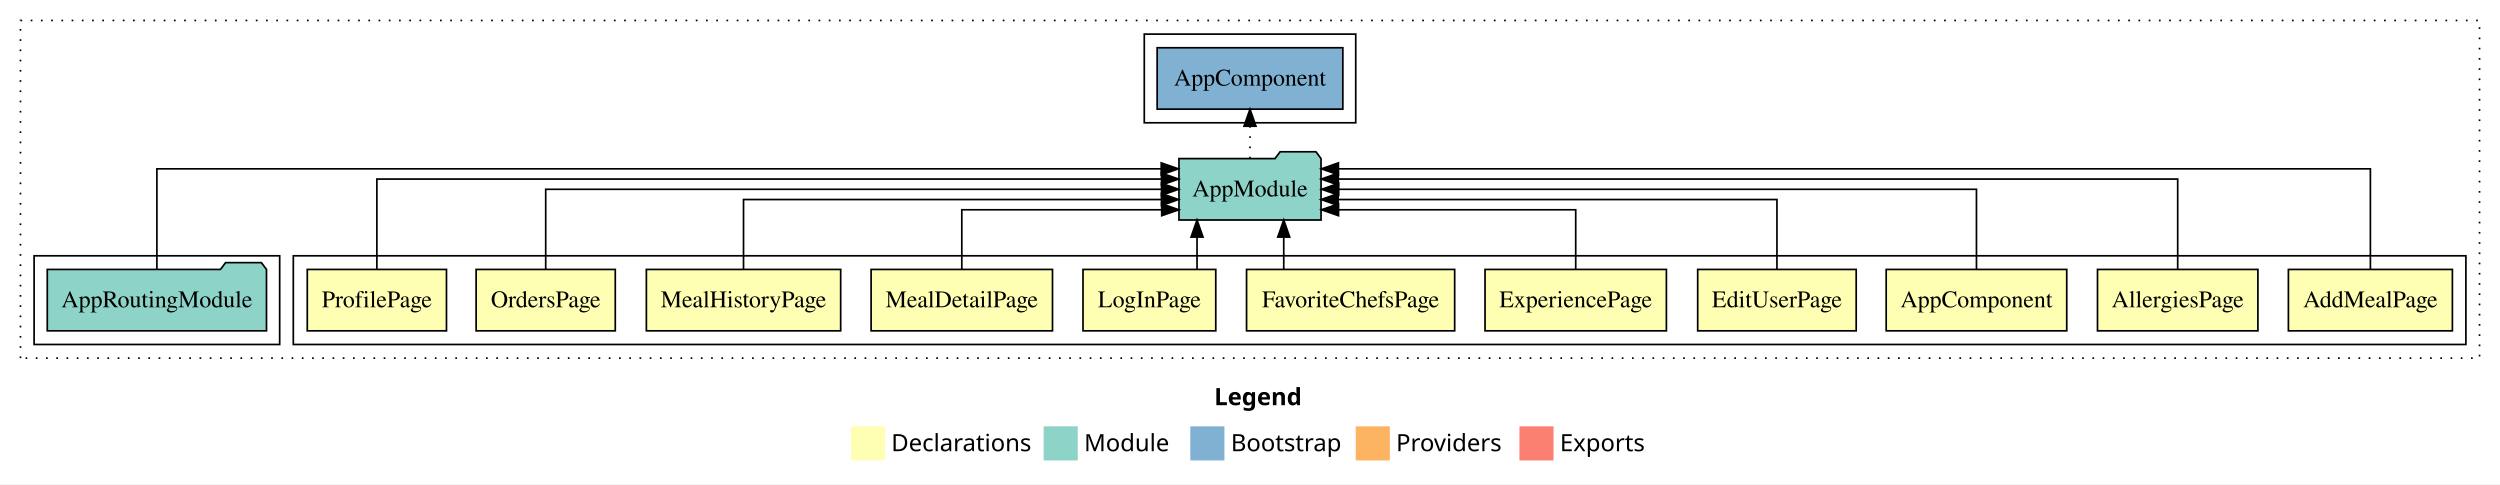
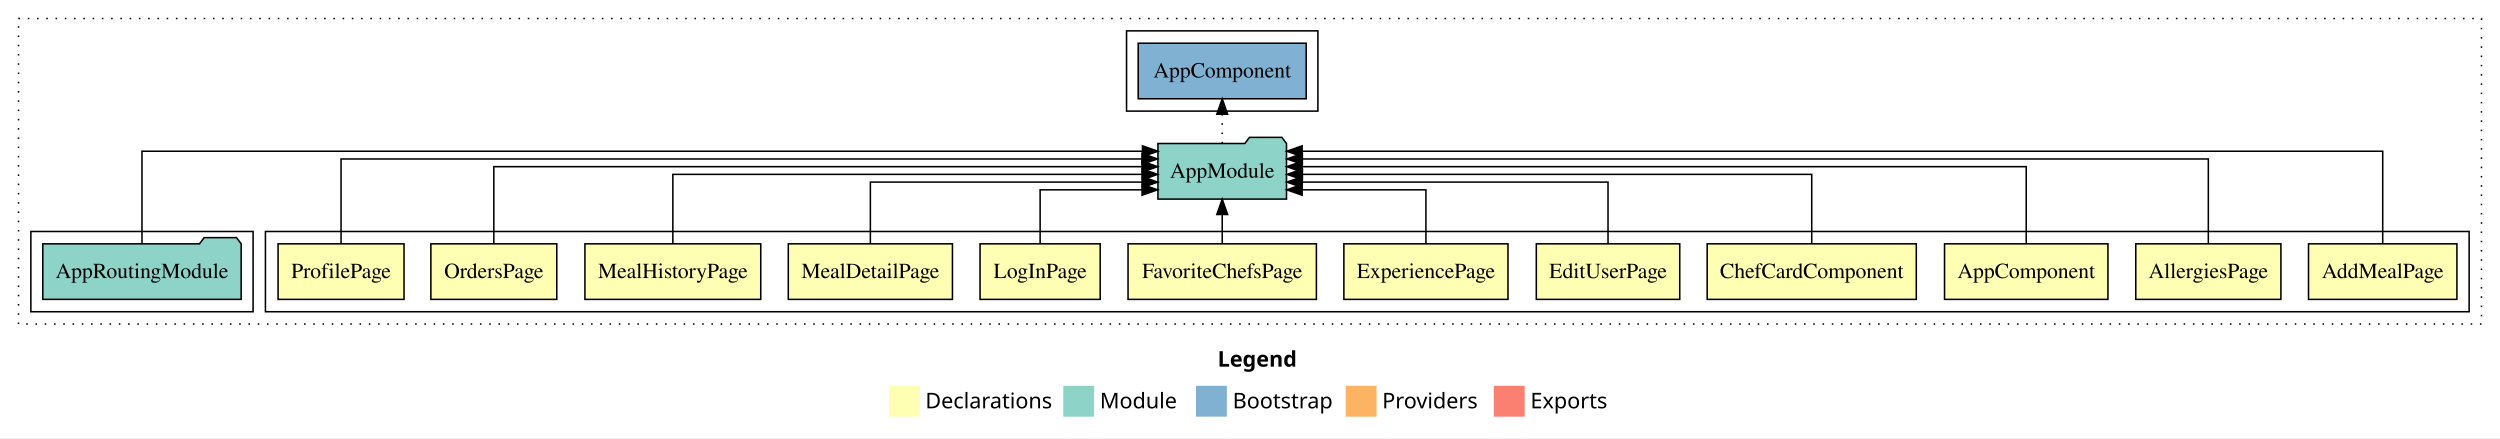
- <svg xmlns="http://www.w3.org/2000/svg" width="1466pt" height="284pt" viewBox="0.00 0.00 1466.00 284.00">
+ <svg xmlns="http://www.w3.org/2000/svg" width="1620pt" height="284pt" viewBox="0.00 0.00 1620.00 284.00">
  <g id="graph0" class="graph" transform="scale(1 1) rotate(0) translate(4 280)">
-     <polygon fill="#ffffff" stroke="transparent" points="-4,4 -4,-280 1462,-280 1462,4 -4,4" />
-     <text text-anchor="start" x="708.009" y="-42.4" font-family="sans-serif" font-weight="bold" font-size="14.00" fill="#000000">Legend</text>
-     <polygon fill="#ffffb3" stroke="transparent" points="495,-10 495,-30 515,-30 515,-10 495,-10" />
-     <text text-anchor="start" x="518.629" y="-15.4" font-family="sans-serif" font-size="14.00" fill="#000000">  Declarations</text>
-     <polygon fill="#8dd3c7" stroke="transparent" points="608,-10 608,-30 628,-30 628,-10 608,-10" />
-     <text text-anchor="start" x="631.725" y="-15.4" font-family="sans-serif" font-size="14.00" fill="#000000">  Module</text>
-     <polygon fill="#80b1d3" stroke="transparent" points="694,-10 694,-30 714,-30 714,-10 694,-10" />
-     <text text-anchor="start" x="717.781" y="-15.4" font-family="sans-serif" font-size="14.00" fill="#000000">  Bootstrap</text>
-     <polygon fill="#fdb462" stroke="transparent" points="791,-10 791,-30 811,-30 811,-10 791,-10" />
-     <text text-anchor="start" x="814.673" y="-15.4" font-family="sans-serif" font-size="14.00" fill="#000000">  Providers</text>
-     <polygon fill="#fb8072" stroke="transparent" points="887,-10 887,-30 907,-30 907,-10 887,-10" />
-     <text text-anchor="start" x="910.726" y="-15.4" font-family="sans-serif" font-size="14.00" fill="#000000">  Exports</text>
+     <polygon fill="#ffffff" stroke="transparent" points="-4,4 -4,-280 1616,-280 1616,4 -4,4" />
+     <text text-anchor="start" x="785.009" y="-42.4" font-family="sans-serif" font-weight="bold" font-size="14.00" fill="#000000">Legend</text>
+     <polygon fill="#ffffb3" stroke="transparent" points="572,-10 572,-30 592,-30 592,-10 572,-10" />
+     <text text-anchor="start" x="595.629" y="-15.4" font-family="sans-serif" font-size="14.00" fill="#000000">  Declarations</text>
+     <polygon fill="#8dd3c7" stroke="transparent" points="685,-10 685,-30 705,-30 705,-10 685,-10" />
+     <text text-anchor="start" x="708.725" y="-15.4" font-family="sans-serif" font-size="14.00" fill="#000000">  Module</text>
+     <polygon fill="#80b1d3" stroke="transparent" points="771,-10 771,-30 791,-30 791,-10 771,-10" />
+     <text text-anchor="start" x="794.781" y="-15.4" font-family="sans-serif" font-size="14.00" fill="#000000">  Bootstrap</text>
+     <polygon fill="#fdb462" stroke="transparent" points="868,-10 868,-30 888,-30 888,-10 868,-10" />
+     <text text-anchor="start" x="891.673" y="-15.4" font-family="sans-serif" font-size="14.00" fill="#000000">  Providers</text>
+     <polygon fill="#fb8072" stroke="transparent" points="964,-10 964,-30 984,-30 984,-10 964,-10" />
+     <text text-anchor="start" x="987.726" y="-15.4" font-family="sans-serif" font-size="14.00" fill="#000000">  Exports</text>
    <g id="clust1" class="cluster">
-       <polygon fill="none" stroke="#000000" stroke-dasharray="1,5" points="8,-70 8,-268 1450,-268 1450,-70 8,-70" />
+       <polygon fill="none" stroke="#000000" stroke-dasharray="1,5" points="8,-70 8,-268 1604,-268 1604,-70 8,-70" />
    </g>
    <g id="clust2" class="cluster">
-       <polygon fill="none" stroke="#000000" points="168,-78 168,-130 1442,-130 1442,-78 168,-78" />
+       <polygon fill="none" stroke="#000000" points="168,-78 168,-130 1596,-130 1596,-78 168,-78" />
    </g>
-     <g id="clust14" class="cluster">
+     <g id="clust15" class="cluster">
      <polygon fill="none" stroke="#000000" points="16,-78 16,-130 160,-130 160,-78 16,-78" />
    </g>
-     <g id="clust16" class="cluster">
-       <polygon fill="none" stroke="#000000" points="667,-208 667,-260 791,-260 791,-208 667,-208" />
+     <g id="clust17" class="cluster">
+       <polygon fill="none" stroke="#000000" points="726,-208 726,-260 850,-260 850,-208 726,-208" />
    </g>
    <g id="node1" class="node">
-       <polygon fill="#ffffb3" stroke="#000000" points="1434.083,-122 1337.917,-122 1337.917,-86 1434.083,-86 1434.083,-122" />
-       <text text-anchor="middle" x="1386" y="-99.8" font-family="Times,serif" font-size="14.00" fill="#000000">AddMealPage</text>
+       <polygon fill="#ffffb3" stroke="#000000" points="1588.083,-122 1491.917,-122 1491.917,-86 1588.083,-86 1588.083,-122" />
+       <text text-anchor="middle" x="1540" y="-99.8" font-family="Times,serif" font-size="14.00" fill="#000000">AddMealPage</text>
    </g>
-     <g id="node12" class="node">
-       <polygon fill="#8dd3c7" stroke="#000000" points="770.657,-187 767.657,-191 746.657,-191 743.657,-187 687.343,-187 687.343,-151 770.657,-151 770.657,-187" />
-       <text text-anchor="middle" x="729" y="-164.8" font-family="Times,serif" font-size="14.00" fill="#000000">AppModule</text>
+     <g id="node13" class="node">
+       <polygon fill="#8dd3c7" stroke="#000000" points="829.657,-187 826.657,-191 805.657,-191 802.657,-187 746.343,-187 746.343,-151 829.657,-151 829.657,-187" />
+       <text text-anchor="middle" x="788" y="-164.8" font-family="Times,serif" font-size="14.00" fill="#000000">AppModule</text>
    </g>
    <g id="edge1" class="edge">
-       <path fill="none" stroke="#000000" d="M1386,-122.248C1386,-145.018 1386,-181 1386,-181 1386,-181 780.847,-181 780.847,-181" />
-       <polygon fill="#000000" stroke="#000000" points="780.847,-177.5 770.847,-181 780.847,-184.5 780.847,-177.5" />
+       <path fill="none" stroke="#000000" d="M1540,-122.091C1540,-145.133 1540,-182 1540,-182 1540,-182 839.772,-182 839.772,-182" />
+       <polygon fill="#000000" stroke="#000000" points="839.772,-178.5 829.772,-182 839.772,-185.5 839.772,-178.5" />
    </g>
    <g id="node2" class="node">
-       <polygon fill="#ffffb3" stroke="#000000" points="1320.026,-122 1225.974,-122 1225.974,-86 1320.026,-86 1320.026,-122" />
-       <text text-anchor="middle" x="1273" y="-99.8" font-family="Times,serif" font-size="14.00" fill="#000000">AllergiesPage</text>
+       <polygon fill="#ffffb3" stroke="#000000" points="1474.026,-122 1379.974,-122 1379.974,-86 1474.026,-86 1474.026,-122" />
+       <text text-anchor="middle" x="1427" y="-99.8" font-family="Times,serif" font-size="14.00" fill="#000000">AllergiesPage</text>
    </g>
    <g id="edge2" class="edge">
-       <path fill="none" stroke="#000000" d="M1273,-122.284C1273,-143.321 1273,-175 1273,-175 1273,-175 780.784,-175 780.784,-175" />
-       <polygon fill="#000000" stroke="#000000" points="780.784,-171.5 770.784,-175 780.783,-178.5 780.784,-171.5" />
+       <path fill="none" stroke="#000000" d="M1427,-122.045C1427,-143.662 1427,-177 1427,-177 1427,-177 839.927,-177 839.927,-177" />
+       <polygon fill="#000000" stroke="#000000" points="839.927,-173.5 829.927,-177 839.927,-180.5 839.927,-173.5" />
    </g>
    <g id="node3" class="node">
-       <polygon fill="#ffffb3" stroke="#000000" points="1207.94,-122 1102.06,-122 1102.06,-86 1207.94,-86 1207.94,-122" />
-       <text text-anchor="middle" x="1155" y="-99.8" font-family="Times,serif" font-size="14.00" fill="#000000">AppComponent</text>
+       <polygon fill="#ffffb3" stroke="#000000" points="1361.94,-122 1256.06,-122 1256.06,-86 1361.94,-86 1361.94,-122" />
+       <text text-anchor="middle" x="1309" y="-99.8" font-family="Times,serif" font-size="14.00" fill="#000000">AppComponent</text>
    </g>
    <g id="edge3" class="edge">
-       <path fill="none" stroke="#000000" d="M1155,-122.106C1155,-141.339 1155,-169 1155,-169 1155,-169 781.012,-169 781.012,-169" />
-       <polygon fill="#000000" stroke="#000000" points="781.012,-165.5 771.012,-169 781.012,-172.5 781.012,-165.5" />
+       <path fill="none" stroke="#000000" d="M1309,-122.223C1309,-142.365 1309,-172 1309,-172 1309,-172 839.755,-172 839.755,-172" />
+       <polygon fill="#000000" stroke="#000000" points="839.755,-168.5 829.755,-172 839.755,-175.5 839.755,-168.5" />
    </g>
    <g id="node4" class="node">
+       <polygon fill="#ffffb3" stroke="#000000" points="1237.756,-122 1102.244,-122 1102.244,-86 1237.756,-86 1237.756,-122" />
+       <text text-anchor="middle" x="1170" y="-99.8" font-family="Times,serif" font-size="14.00" fill="#000000">ChefCardComponent</text>
+     </g>
+     <g id="edge4" class="edge">
+       <path fill="none" stroke="#000000" d="M1170,-122.222C1170,-140.828 1170,-167 1170,-167 1170,-167 839.973,-167 839.973,-167" />
+       <polygon fill="#000000" stroke="#000000" points="839.973,-163.5 829.973,-167 839.973,-170.5 839.973,-163.5" />
+     </g>
+     <g id="node5" class="node">
      <polygon fill="#ffffb3" stroke="#000000" points="1084.472,-122 991.528,-122 991.528,-86 1084.472,-86 1084.472,-122" />
      <text text-anchor="middle" x="1038" y="-99.8" font-family="Times,serif" font-size="14.00" fill="#000000">EditUserPage</text>
    </g>
-     <g id="edge4" class="edge">
-       <path fill="none" stroke="#000000" d="M1038,-122.022C1038,-139.373 1038,-163 1038,-163 1038,-163 780.673,-163 780.673,-163" />
-       <polygon fill="#000000" stroke="#000000" points="780.673,-159.5 770.673,-163 780.673,-166.5 780.673,-159.5" />
+     <g id="edge5" class="edge">
+       <path fill="none" stroke="#000000" d="M1038,-122.034C1038,-139.06 1038,-162 1038,-162 1038,-162 839.844,-162 839.844,-162" />
+       <polygon fill="#000000" stroke="#000000" points="839.844,-158.5 829.844,-162 839.844,-165.5 839.844,-158.5" />
    </g>
-     <g id="node5" class="node">
+     <g id="node6" class="node">
      <polygon fill="#ffffb3" stroke="#000000" points="973.174,-122 866.826,-122 866.826,-86 973.174,-86 973.174,-122" />
      <text text-anchor="middle" x="920" y="-99.8" font-family="Times,serif" font-size="14.00" fill="#000000">ExperiencePage</text>
    </g>
-     <g id="edge5" class="edge">
-       <path fill="none" stroke="#000000" d="M920,-122.24C920,-137.571 920,-157 920,-157 920,-157 780.916,-157 780.916,-157" />
-       <polygon fill="#000000" stroke="#000000" points="780.916,-153.5 770.916,-157 780.916,-160.5 780.916,-153.5" />
+     <g id="edge6" class="edge">
+       <path fill="none" stroke="#000000" d="M920,-122.24C920,-137.571 920,-157 920,-157 920,-157 839.766,-157 839.766,-157" />
+       <polygon fill="#000000" stroke="#000000" points="839.766,-153.5 829.766,-157 839.766,-160.5 839.766,-153.5" />
    </g>
-     <g id="node6" class="node">
+     <g id="node7" class="node">
      <polygon fill="#ffffb3" stroke="#000000" points="849.023,-122 726.977,-122 726.977,-86 849.023,-86 849.023,-122" />
      <text text-anchor="middle" x="788" y="-99.8" font-family="Times,serif" font-size="14.00" fill="#000000">FavoriteChefsPage</text>
    </g>
-     <g id="edge6" class="edge">
-       <path fill="none" stroke="#000000" d="M748.784,-122.106C748.784,-122.106 748.784,-140.991 748.784,-140.991" />
-       <polygon fill="#000000" stroke="#000000" points="745.284,-140.991 748.784,-150.991 752.284,-140.991 745.284,-140.991" />
+     <g id="edge7" class="edge">
+       <path fill="none" stroke="#000000" d="M788,-122.106C788,-122.106 788,-140.991 788,-140.991" />
+       <polygon fill="#000000" stroke="#000000" points="784.5,-140.991 788,-150.991 791.5,-140.991 784.5,-140.991" />
    </g>
-     <g id="node7" class="node">
+     <g id="node8" class="node">
      <polygon fill="#ffffb3" stroke="#000000" points="708.926,-122 631.074,-122 631.074,-86 708.926,-86 708.926,-122" />
      <text text-anchor="middle" x="670" y="-99.8" font-family="Times,serif" font-size="14.00" fill="#000000">LogInPage</text>
    </g>
-     <g id="edge7" class="edge">
-       <path fill="none" stroke="#000000" d="M697.942,-122.106C697.942,-122.106 697.942,-140.991 697.942,-140.991" />
-       <polygon fill="#000000" stroke="#000000" points="694.442,-140.991 697.942,-150.991 701.442,-140.991 694.442,-140.991" />
+     <g id="edge8" class="edge">
+       <path fill="none" stroke="#000000" d="M670,-122.24C670,-137.571 670,-157 670,-157 670,-157 736.065,-157 736.065,-157" />
+       <polygon fill="#000000" stroke="#000000" points="736.065,-160.5 746.065,-157 736.065,-153.5 736.065,-160.5" />
    </g>
-     <g id="node8" class="node">
+     <g id="node9" class="node">
      <polygon fill="#ffffb3" stroke="#000000" points="613.184,-122 506.816,-122 506.816,-86 613.184,-86 613.184,-122" />
      <text text-anchor="middle" x="560" y="-99.8" font-family="Times,serif" font-size="14.00" fill="#000000">MealDetailPage</text>
    </g>
-     <g id="edge8" class="edge">
-       <path fill="none" stroke="#000000" d="M560,-122.24C560,-137.571 560,-157 560,-157 560,-157 677.225,-157 677.225,-157" />
-       <polygon fill="#000000" stroke="#000000" points="677.225,-160.5 687.225,-157 677.225,-153.5 677.225,-160.5" />
+     <g id="edge9" class="edge">
+       <path fill="none" stroke="#000000" d="M560,-122.034C560,-139.06 560,-162 560,-162 560,-162 736.181,-162 736.181,-162" />
+       <polygon fill="#000000" stroke="#000000" points="736.181,-165.5 746.181,-162 736.181,-158.5 736.181,-165.5" />
    </g>
-     <g id="node9" class="node">
+     <g id="node10" class="node">
      <polygon fill="#ffffb3" stroke="#000000" points="488.969,-122 375.031,-122 375.031,-86 488.969,-86 488.969,-122" />
      <text text-anchor="middle" x="432" y="-99.8" font-family="Times,serif" font-size="14.00" fill="#000000">MealHistoryPage</text>
    </g>
-     <g id="edge9" class="edge">
-       <path fill="none" stroke="#000000" d="M432,-122.022C432,-139.373 432,-163 432,-163 432,-163 677.077,-163 677.077,-163" />
-       <polygon fill="#000000" stroke="#000000" points="677.077,-166.5 687.077,-163 677.077,-159.5 677.077,-166.5" />
+     <g id="edge10" class="edge">
+       <path fill="none" stroke="#000000" d="M432,-122.222C432,-140.828 432,-167 432,-167 432,-167 736.115,-167 736.115,-167" />
+       <polygon fill="#000000" stroke="#000000" points="736.115,-170.5 746.115,-167 736.115,-163.5 736.115,-170.5" />
    </g>
-     <g id="node10" class="node">
+     <g id="node11" class="node">
      <polygon fill="#ffffb3" stroke="#000000" points="356.799,-122 275.201,-122 275.201,-86 356.799,-86 356.799,-122" />
      <text text-anchor="middle" x="316" y="-99.8" font-family="Times,serif" font-size="14.00" fill="#000000">OrdersPage</text>
    </g>
-     <g id="edge10" class="edge">
-       <path fill="none" stroke="#000000" d="M316,-122.106C316,-141.339 316,-169 316,-169 316,-169 677.126,-169 677.126,-169" />
-       <polygon fill="#000000" stroke="#000000" points="677.127,-172.5 687.126,-169 677.126,-165.5 677.127,-172.5" />
+     <g id="edge11" class="edge">
+       <path fill="none" stroke="#000000" d="M316,-122.223C316,-142.365 316,-172 316,-172 316,-172 736.113,-172 736.113,-172" />
+       <polygon fill="#000000" stroke="#000000" points="736.113,-175.5 746.113,-172 736.113,-168.5 736.113,-175.5" />
    </g>
-     <g id="node11" class="node">
+     <g id="node12" class="node">
      <polygon fill="#ffffb3" stroke="#000000" points="257.812,-122 176.188,-122 176.188,-86 257.812,-86 257.812,-122" />
      <text text-anchor="middle" x="217" y="-99.8" font-family="Times,serif" font-size="14.00" fill="#000000">ProfilePage</text>
    </g>
-     <g id="edge11" class="edge">
-       <path fill="none" stroke="#000000" d="M217,-122.284C217,-143.321 217,-175 217,-175 217,-175 677.101,-175 677.101,-175" />
-       <polygon fill="#000000" stroke="#000000" points="677.101,-178.5 687.101,-175 677.101,-171.5 677.101,-178.5" />
+     <g id="edge12" class="edge">
+       <path fill="none" stroke="#000000" d="M217,-122.045C217,-143.662 217,-177 217,-177 217,-177 736.013,-177 736.013,-177" />
+       <polygon fill="#000000" stroke="#000000" points="736.013,-180.5 746.013,-177 736.013,-173.5 736.013,-180.5" />
+     </g>
+     <g id="node15" class="node">
+       <polygon fill="#80b1d3" stroke="#000000" points="842.439,-252 733.561,-252 733.561,-216 842.439,-216 842.439,-252" />
+       <text text-anchor="middle" x="788" y="-229.8" font-family="Times,serif" font-size="14.00" fill="#000000">AppComponent </text>
+     </g>
+     <g id="edge14" class="edge">
+       <path fill="none" stroke="#000000" stroke-dasharray="1,5" d="M788,-187.106C788,-187.106 788,-205.991 788,-205.991" />
+       <polygon fill="#000000" stroke="#000000" points="784.5,-205.991 788,-215.991 791.5,-205.991 784.5,-205.991" />
    </g>
    <g id="node14" class="node">
-       <polygon fill="#80b1d3" stroke="#000000" points="783.439,-252 674.561,-252 674.561,-216 783.439,-216 783.439,-252" />
-       <text text-anchor="middle" x="729" y="-229.8" font-family="Times,serif" font-size="14.00" fill="#000000">AppComponent </text>
-     </g>
-     <g id="edge13" class="edge">
-       <path fill="none" stroke="#000000" stroke-dasharray="1,5" d="M729,-187.106C729,-187.106 729,-205.991 729,-205.991" />
-       <polygon fill="#000000" stroke="#000000" points="725.5,-205.991 729,-215.991 732.5,-205.991 725.5,-205.991" />
-     </g>
-     <g id="node13" class="node">
      <polygon fill="#8dd3c7" stroke="#000000" points="152.274,-122 149.274,-126 128.274,-126 125.274,-122 23.726,-122 23.726,-86 152.274,-86 152.274,-122" />
      <text text-anchor="middle" x="88" y="-99.8" font-family="Times,serif" font-size="14.00" fill="#000000">AppRoutingModule</text>
    </g>
-     <g id="edge12" class="edge">
-       <path fill="none" stroke="#000000" d="M88,-122.248C88,-145.018 88,-181 88,-181 88,-181 676.942,-181 676.942,-181" />
-       <polygon fill="#000000" stroke="#000000" points="676.942,-184.5 686.942,-181 676.942,-177.5 676.942,-184.5" />
+     <g id="edge13" class="edge">
+       <path fill="none" stroke="#000000" d="M88,-122.091C88,-145.133 88,-182 88,-182 88,-182 736.308,-182 736.308,-182" />
+       <polygon fill="#000000" stroke="#000000" points="736.308,-185.5 746.308,-182 736.308,-178.5 736.308,-185.5" />
    </g>
  </g>
</svg>
